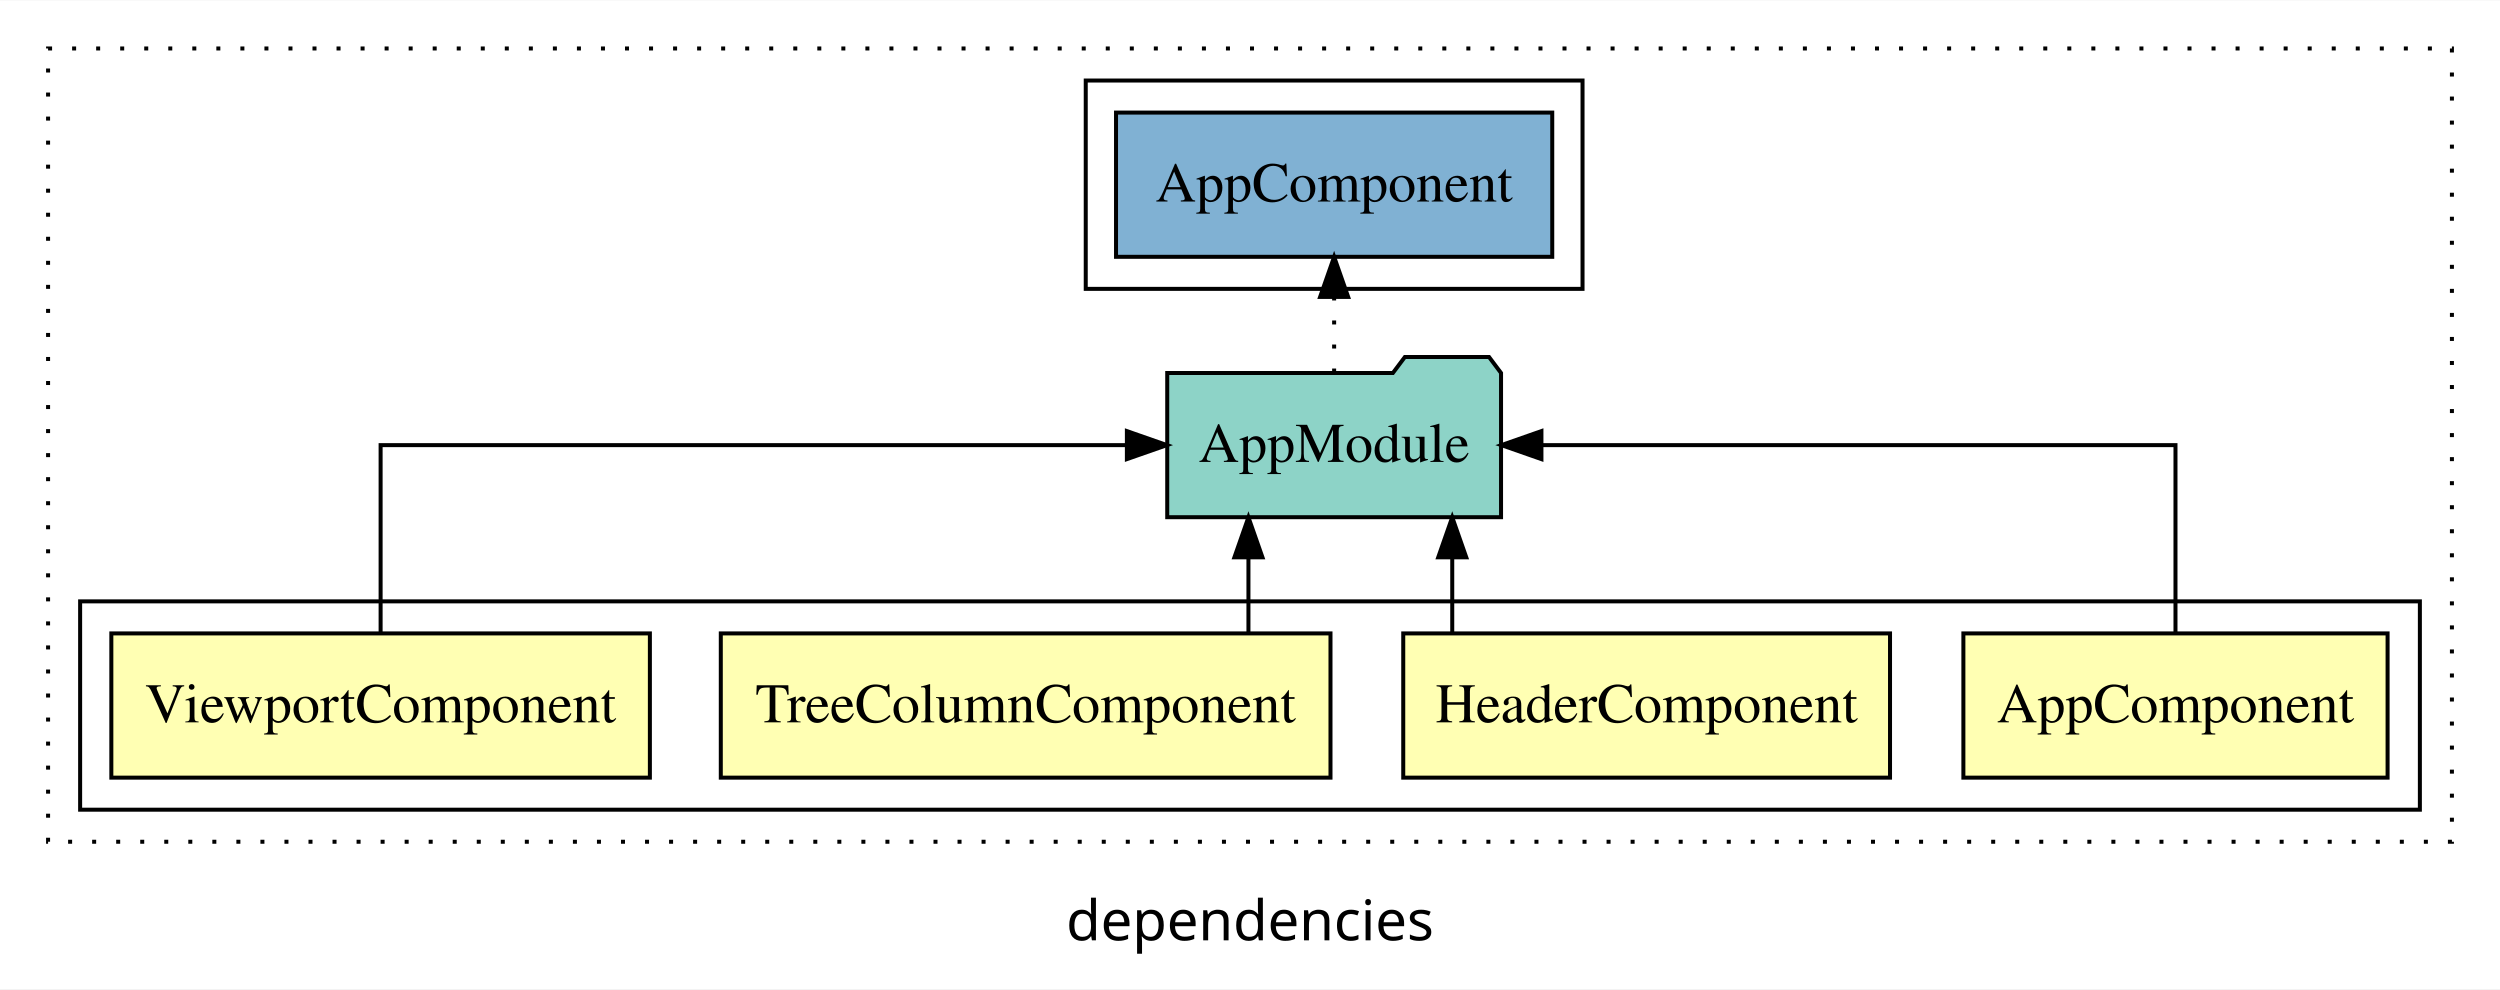
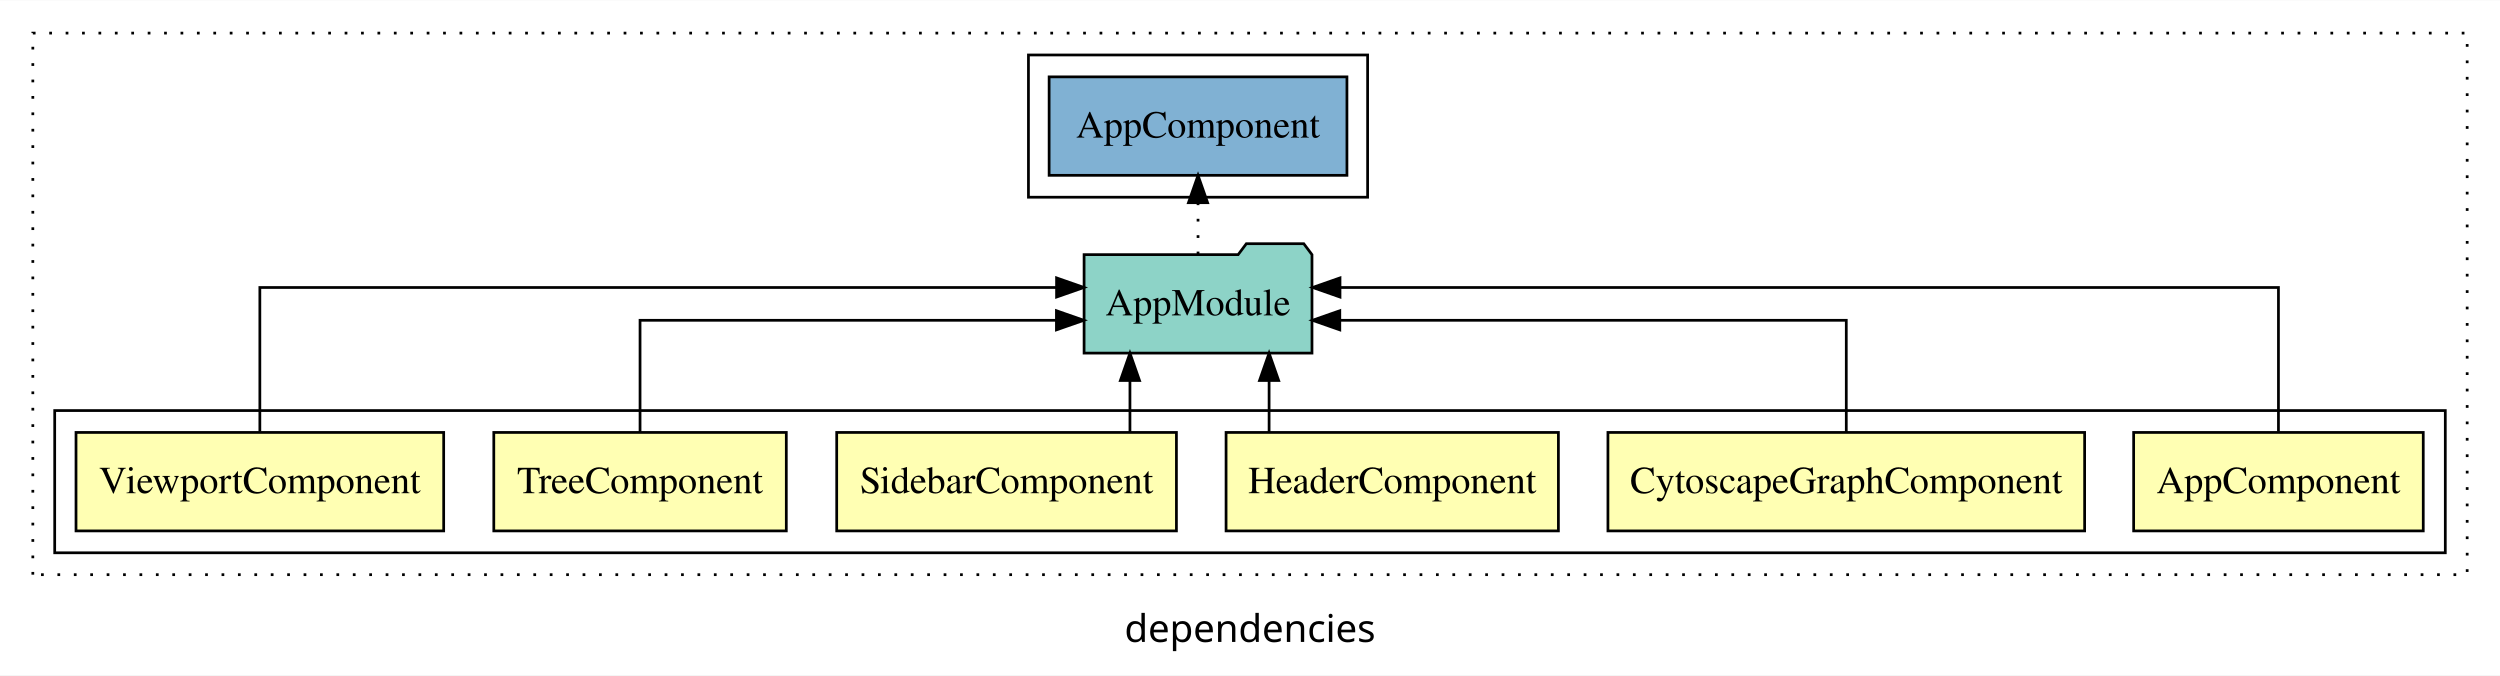
- <svg xmlns="http://www.w3.org/2000/svg" width="624pt" height="247pt" viewBox="0.00 0.00 624.00 246.80">
+ <svg xmlns="http://www.w3.org/2000/svg" width="914pt" height="247pt" viewBox="0.00 0.00 914.00 246.80">
  <g id="graph0" class="graph" transform="scale(1 1) rotate(0) translate(4 242.8)">
-     <polygon fill="white" stroke="transparent" points="-4,4 -4,-242.8 620,-242.8 620,4 -4,4" />
-     <text text-anchor="middle" x="308" y="-8.2" font-family="sans-serif" font-size="14.00">dependencies</text>
+     <polygon fill="white" stroke="transparent" points="-4,4 -4,-242.8 910,-242.8 910,4 -4,4" />
+     <text text-anchor="middle" x="453" y="-8.2" font-family="sans-serif" font-size="14.00">dependencies</text>
    <g id="clust1" class="cluster">
-       <polygon fill="none" stroke="black" stroke-dasharray="1,5" points="8,-32.8 8,-230.8 608,-230.8 608,-32.8 8,-32.8" />
+       <polygon fill="none" stroke="black" stroke-dasharray="1,5" points="8,-32.8 8,-230.8 898,-230.8 898,-32.8 8,-32.8" />
    </g>
    <g id="clust2" class="cluster">
-       <polygon fill="none" stroke="black" points="16,-40.8 16,-92.8 600,-92.8 600,-40.8 16,-40.8" />
+       <polygon fill="none" stroke="black" points="16,-40.8 16,-92.8 890,-92.8 890,-40.8 16,-40.8" />
    </g>
-     <g id="clust9" class="cluster">
-       <polygon fill="none" stroke="black" points="267,-170.8 267,-222.8 391,-222.8 391,-170.8 267,-170.8" />
+     <g id="clust11" class="cluster">
+       <polygon fill="none" stroke="black" points="372,-170.8 372,-222.8 496,-222.8 496,-170.8 372,-170.8" />
    </g>
    <g id="node1" class="node">
-       <polygon fill="#ffffb3" stroke="black" points="591.94,-84.8 486.06,-84.8 486.06,-48.8 591.94,-48.8 591.94,-84.8" />
-       <text text-anchor="middle" x="539" y="-62.6" font-family="Times,serif" font-size="14.00">AppComponent</text>
+       <polygon fill="#ffffb3" stroke="black" points="881.94,-84.8 776.06,-84.8 776.06,-48.8 881.94,-48.8 881.94,-84.8" />
+       <text text-anchor="middle" x="829" y="-62.6" font-family="Times,serif" font-size="14.00">AppComponent</text>
+     </g>
+     <g id="node7" class="node">
+       <polygon fill="#8dd3c7" stroke="black" points="475.66,-149.8 472.66,-153.8 451.66,-153.8 448.66,-149.8 392.34,-149.8 392.34,-113.8 475.66,-113.8 475.66,-149.8" />
+       <text text-anchor="middle" x="434" y="-127.6" font-family="Times,serif" font-size="14.00">AppModule</text>
+     </g>
+     <g id="edge1" class="edge">
+       <path fill="none" stroke="black" d="M829,-85.08C829,-106.12 829,-137.8 829,-137.8 829,-137.8 485.9,-137.8 485.9,-137.8" />
+       <polygon fill="black" stroke="black" points="485.9,-134.3 475.9,-137.8 485.9,-141.3 485.9,-134.3" />
+     </g>
+     <g id="node2" class="node">
+       <polygon fill="#ffffb3" stroke="black" points="758.14,-84.8 583.86,-84.8 583.86,-48.8 758.14,-48.8 758.14,-84.8" />
+       <text text-anchor="middle" x="671" y="-62.6" font-family="Times,serif" font-size="14.00">CytoscapeGraphComponent</text>
+     </g>
+     <g id="edge2" class="edge">
+       <path fill="none" stroke="black" d="M671,-84.82C671,-102.17 671,-125.8 671,-125.8 671,-125.8 485.83,-125.8 485.83,-125.8" />
+       <polygon fill="black" stroke="black" points="485.83,-122.3 475.83,-125.8 485.83,-129.3 485.83,-122.3" />
+     </g>
+     <g id="node3" class="node">
+       <polygon fill="#ffffb3" stroke="black" points="565.75,-84.8 444.25,-84.8 444.25,-48.8 565.75,-48.8 565.75,-84.8" />
+       <text text-anchor="middle" x="505" y="-62.6" font-family="Times,serif" font-size="14.00">HeaderComponent</text>
+     </g>
+     <g id="edge3" class="edge">
+       <path fill="none" stroke="black" d="M459.98,-84.91C459.98,-84.91 459.98,-103.79 459.98,-103.79" />
+       <polygon fill="black" stroke="black" points="456.48,-103.79 459.98,-113.79 463.48,-103.79 456.48,-103.79" />
+     </g>
+     <g id="node4" class="node">
+       <polygon fill="#ffffb3" stroke="black" points="426.1,-84.8 301.9,-84.8 301.9,-48.8 426.1,-48.8 426.1,-84.8" />
+       <text text-anchor="middle" x="364" y="-62.6" font-family="Times,serif" font-size="14.00">SidebarComponent</text>
+     </g>
+     <g id="edge4" class="edge">
+       <path fill="none" stroke="black" d="M409.11,-84.91C409.11,-84.91 409.11,-103.79 409.11,-103.79" />
+       <polygon fill="black" stroke="black" points="405.61,-103.79 409.11,-113.79 412.61,-103.79 405.61,-103.79" />
    </g>
    <g id="node5" class="node">
-       <polygon fill="#8dd3c7" stroke="black" points="370.66,-149.8 367.66,-153.8 346.66,-153.8 343.66,-149.8 287.34,-149.8 287.34,-113.8 370.66,-113.8 370.66,-149.8" />
-       <text text-anchor="middle" x="329" y="-127.6" font-family="Times,serif" font-size="14.00">AppModule</text>
+       <polygon fill="#ffffb3" stroke="black" points="283.47,-84.8 176.53,-84.8 176.53,-48.8 283.47,-48.8 283.47,-84.8" />
+       <text text-anchor="middle" x="230" y="-62.6" font-family="Times,serif" font-size="14.00">TreeComponent</text>
    </g>
-     <g id="edge1" class="edge">
-       <path fill="none" stroke="black" d="M539,-84.91C539,-104.14 539,-131.8 539,-131.8 539,-131.8 380.74,-131.8 380.74,-131.8" />
-       <polygon fill="black" stroke="black" points="380.74,-128.3 370.74,-131.8 380.74,-135.3 380.74,-128.3" />
+     <g id="edge5" class="edge">
+       <path fill="none" stroke="black" d="M230,-84.82C230,-102.17 230,-125.8 230,-125.8 230,-125.8 382.23,-125.8 382.23,-125.8" />
+       <polygon fill="black" stroke="black" points="382.23,-129.3 392.23,-125.8 382.23,-122.3 382.23,-129.3" />
    </g>
-     <g id="node2" class="node">
-       <polygon fill="#ffffb3" stroke="black" points="467.75,-84.8 346.25,-84.8 346.25,-48.8 467.75,-48.8 467.75,-84.8" />
-       <text text-anchor="middle" x="407" y="-62.6" font-family="Times,serif" font-size="14.00">HeaderComponent</text>
-     </g>
-     <g id="edge2" class="edge">
-       <path fill="none" stroke="black" d="M358.48,-84.91C358.48,-84.91 358.48,-103.79 358.48,-103.79" />
-       <polygon fill="black" stroke="black" points="354.98,-103.79 358.48,-113.79 361.98,-103.79 354.98,-103.79" />
-     </g>
-     <g id="node3" class="node">
-       <polygon fill="#ffffb3" stroke="black" points="328.09,-84.8 175.91,-84.8 175.91,-48.8 328.09,-48.8 328.09,-84.8" />
-       <text text-anchor="middle" x="252" y="-62.6" font-family="Times,serif" font-size="14.00">TreeColumnComponent</text>
-     </g>
-     <g id="edge3" class="edge">
-       <path fill="none" stroke="black" d="M307.61,-84.91C307.61,-84.91 307.61,-103.79 307.61,-103.79" />
-       <polygon fill="black" stroke="black" points="304.11,-103.79 307.61,-113.79 311.11,-103.79 304.11,-103.79" />
-     </g>
-     <g id="node4" class="node">
+     <g id="node6" class="node">
      <polygon fill="#ffffb3" stroke="black" points="158.21,-84.8 23.79,-84.8 23.79,-48.8 158.21,-48.8 158.21,-84.8" />
      <text text-anchor="middle" x="91" y="-62.6" font-family="Times,serif" font-size="14.00">ViewportComponent</text>
    </g>
-     <g id="edge4" class="edge">
-       <path fill="none" stroke="black" d="M91,-84.91C91,-104.14 91,-131.8 91,-131.8 91,-131.8 277.27,-131.8 277.27,-131.8" />
-       <polygon fill="black" stroke="black" points="277.27,-135.3 287.27,-131.8 277.27,-128.3 277.27,-135.3" />
+     <g id="edge6" class="edge">
+       <path fill="none" stroke="black" d="M91,-85.08C91,-106.12 91,-137.8 91,-137.8 91,-137.8 382.28,-137.8 382.28,-137.8" />
+       <polygon fill="black" stroke="black" points="382.28,-141.3 392.28,-137.8 382.28,-134.3 382.28,-141.3" />
    </g>
-     <g id="node6" class="node">
-       <polygon fill="#80b1d3" stroke="black" points="383.44,-214.8 274.56,-214.8 274.56,-178.8 383.44,-178.8 383.44,-214.8" />
-       <text text-anchor="middle" x="329" y="-192.6" font-family="Times,serif" font-size="14.00">AppComponent </text>
+     <g id="node8" class="node">
+       <polygon fill="#80b1d3" stroke="black" points="488.44,-214.8 379.56,-214.8 379.56,-178.8 488.44,-178.8 488.44,-214.8" />
+       <text text-anchor="middle" x="434" y="-192.6" font-family="Times,serif" font-size="14.00">AppComponent </text>
    </g>
-     <g id="edge5" class="edge">
-       <path fill="none" stroke="black" stroke-dasharray="1,5" d="M329,-149.91C329,-149.91 329,-168.79 329,-168.79" />
-       <polygon fill="black" stroke="black" points="325.5,-168.79 329,-178.79 332.5,-168.79 325.5,-168.79" />
+     <g id="edge7" class="edge">
+       <path fill="none" stroke="black" stroke-dasharray="1,5" d="M434,-149.91C434,-149.91 434,-168.79 434,-168.79" />
+       <polygon fill="black" stroke="black" points="430.5,-168.79 434,-178.79 437.5,-168.79 430.5,-168.79" />
    </g>
  </g>
</svg>
